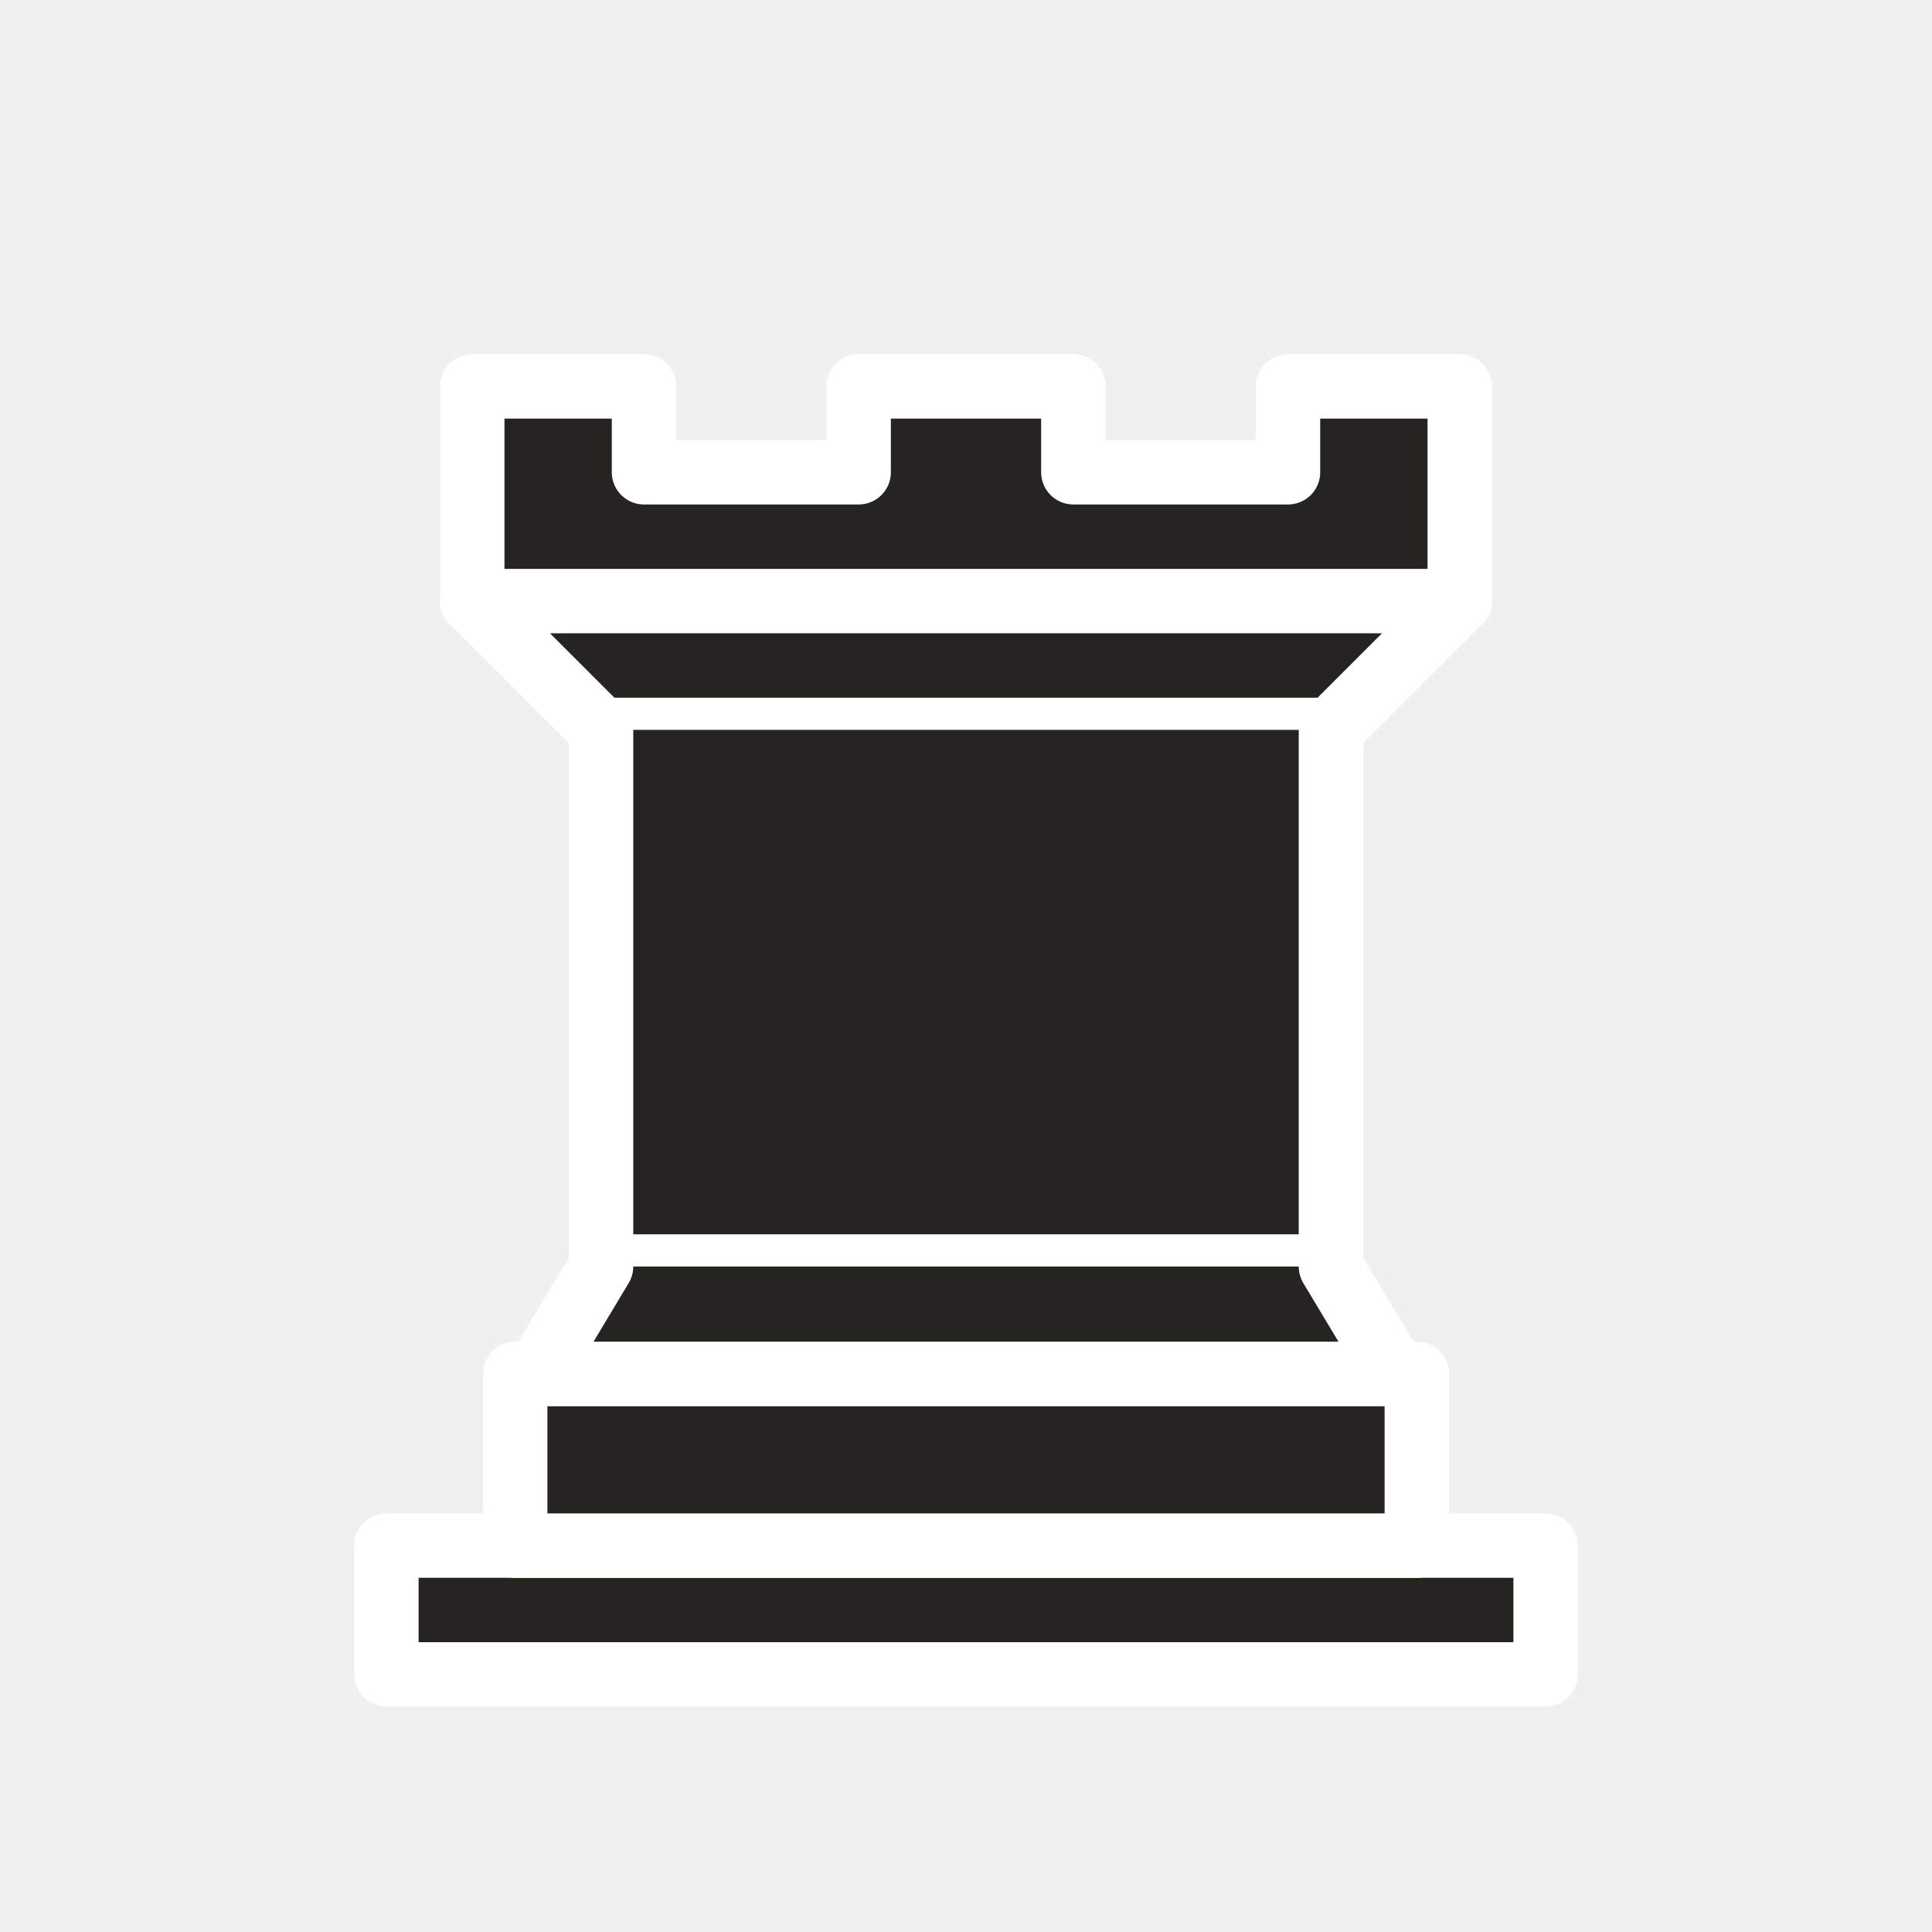
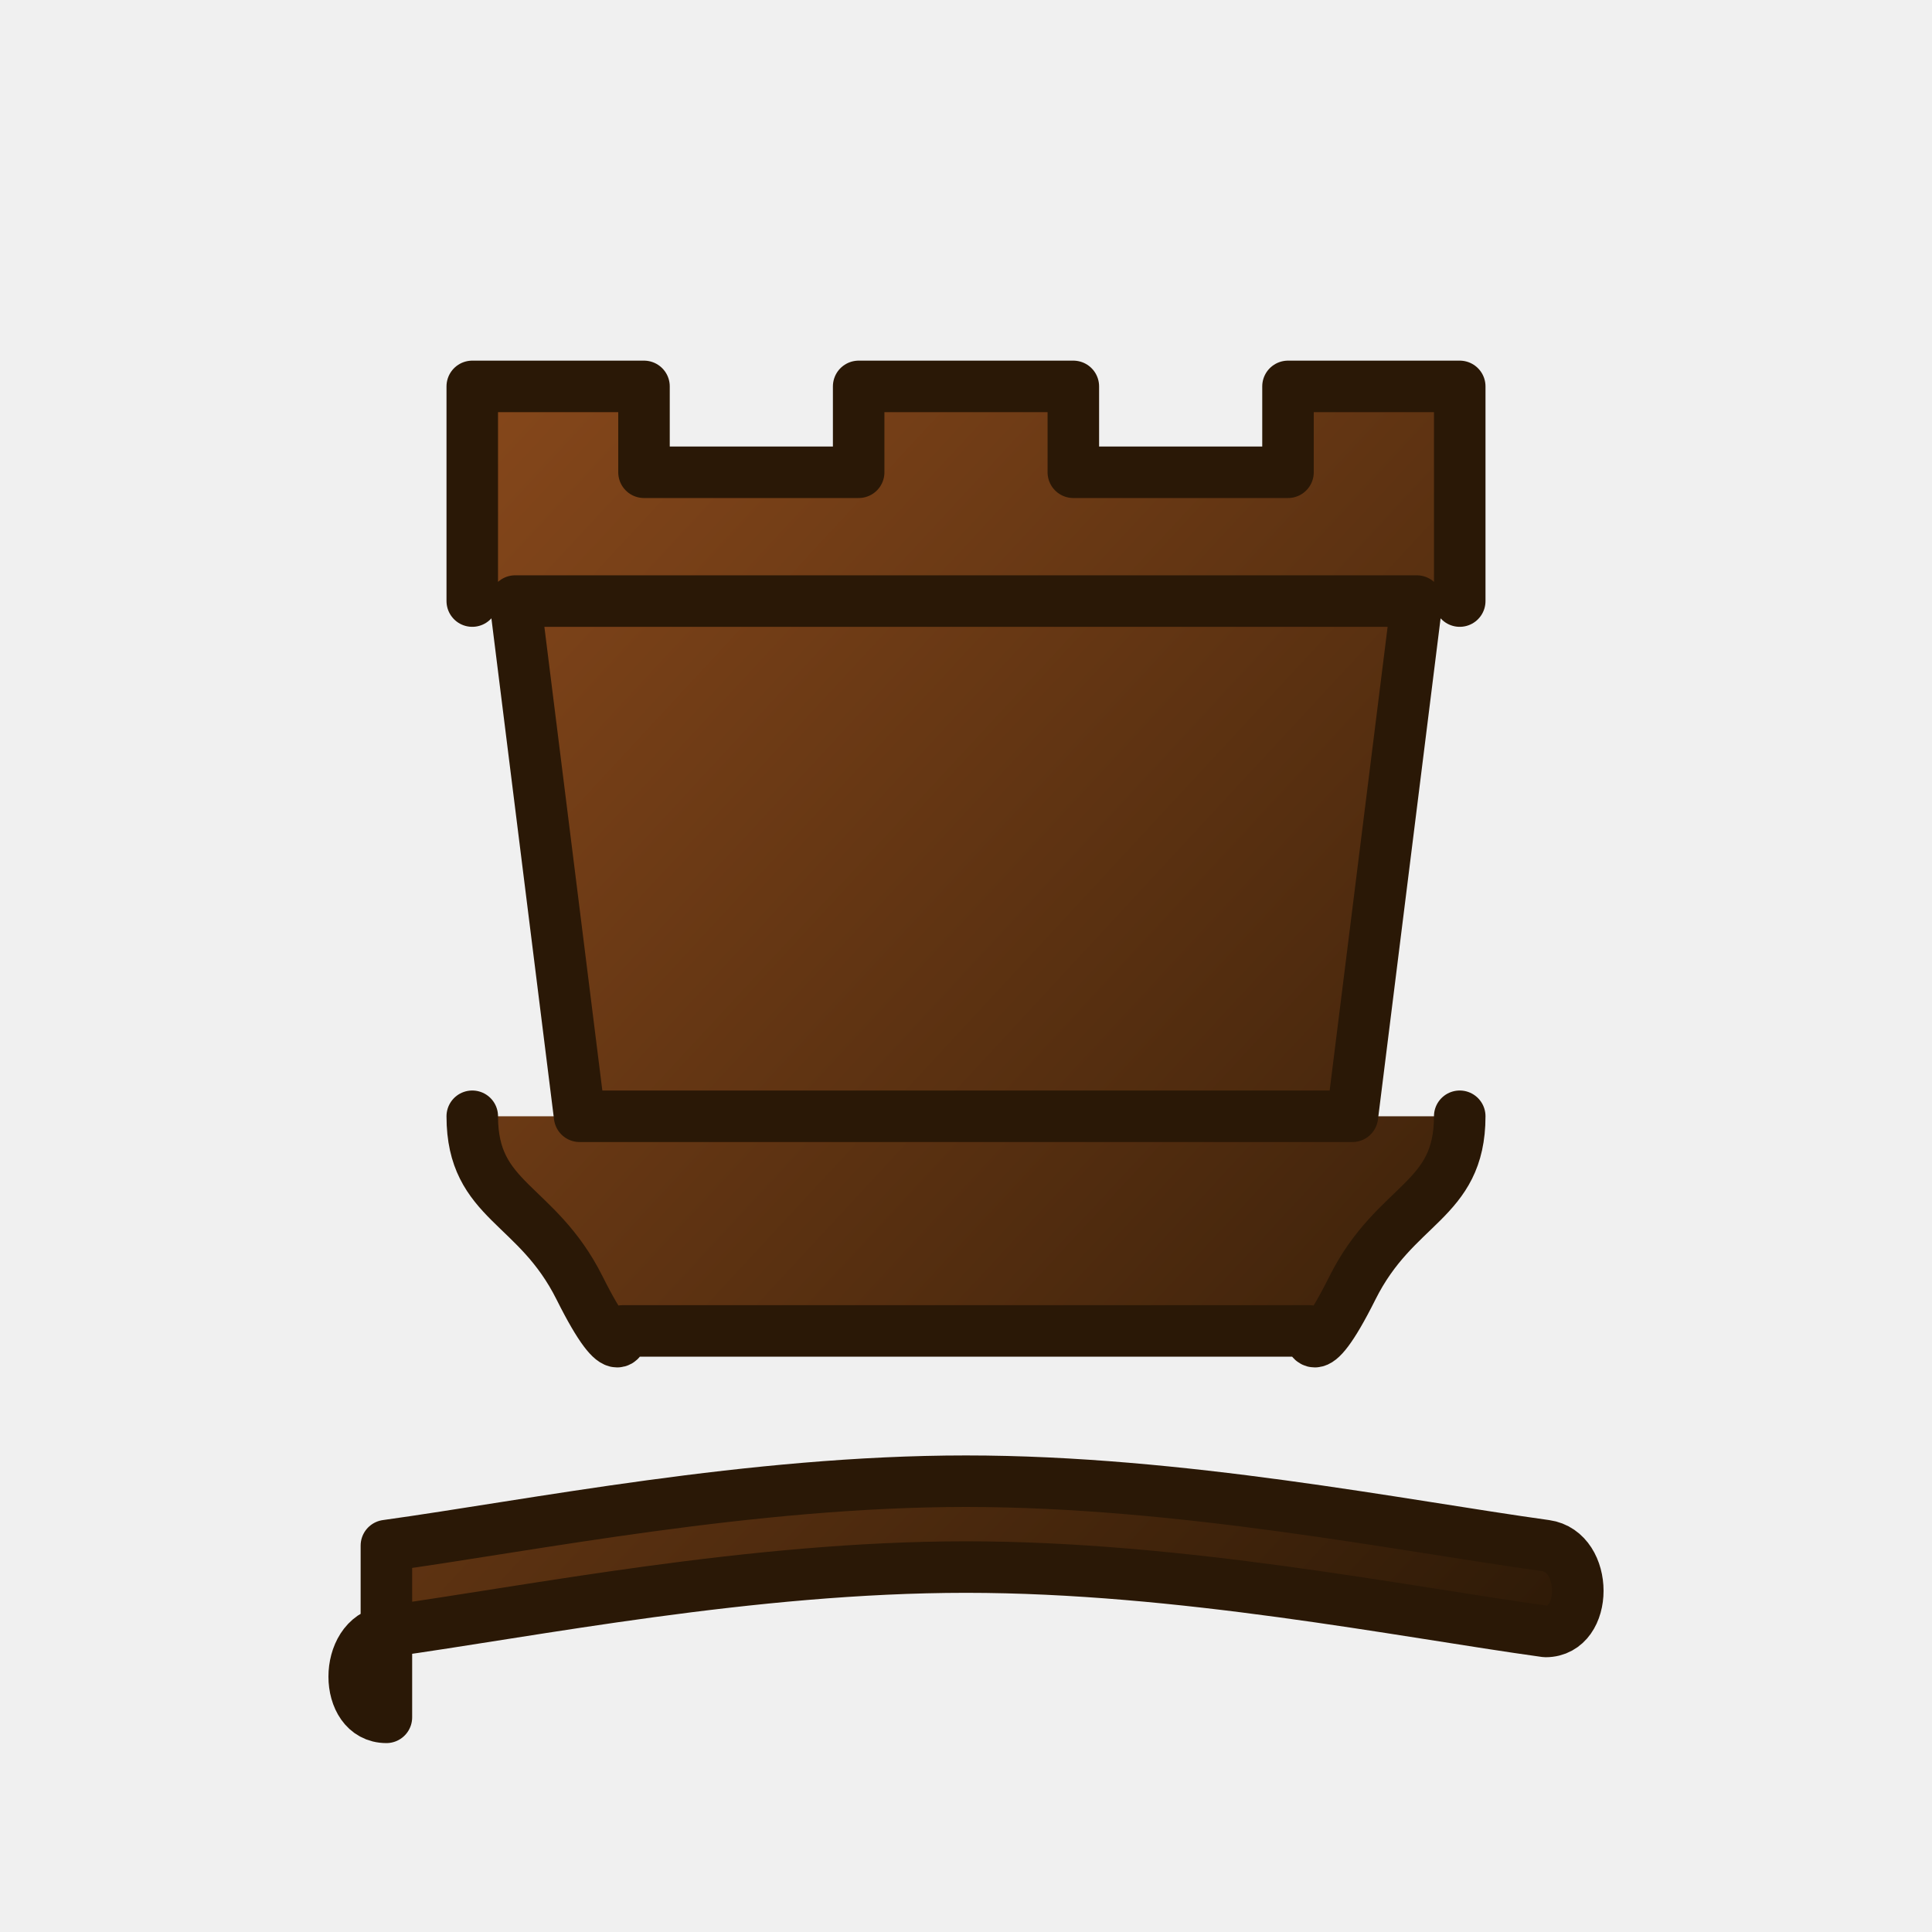
- <svg xmlns="http://www.w3.org/2000/svg" width="45" height="45" viewBox="0 0 45 45">
-   <g fill="#262421" stroke="#ffffff" stroke-width="1.5" stroke-linecap="round" stroke-linejoin="round">
-     <path d="M9,39h27v-3H9V39z" />
-     <path d="M12,36v-4h21v4H12z" />
-     <path d="M11,14V9h4v2h5V9h5v2h5V9h4v5" />
-     <path d="M34,14l-3,3H14l-3-3" />
-     <path d="M31,17v12.5H14V17" />
-     <path d="M31,29.5l1.5,2.5h-20l1.5-2.5" />
-     <path d="M11,14h23" />
+ <svg xmlns="http://www.w3.org/2000/svg" viewBox="0 0 45 45" width="45" height="45">
+   <defs>
+     <linearGradient id="grad-wood-w" x1="0" y1="0" x2="1" y2="1">
+       <stop offset="0%" stop-color="#eecd9d" />
+       <stop offset="100%" stop-color="#b58863" />
+     </linearGradient>
+     <linearGradient id="grad-wood-b" x1="0" y1="0" x2="1" y2="1">
+       <stop offset="0%" stop-color="#8b4a1c" />
+       <stop offset="100%" stop-color="#2a1806" />
+     </linearGradient>
+   </defs>
+   <g fill="url(#grad-wood-b)" stroke="#2a1806" stroke-width="1.2" stroke-linecap="round" stroke-linejoin="round">
+     <path d="M 9,36 c 3.39,-0.47 8.5,-1.5 13.5,-1.5 5,0 10.11,1.03 13.5,1.5 1,0.14 1,2 0,2 -3.39,-0.47 -8.5,-1.5 -13.5,-1.5 -5,0 -10.11,1.03 -13.5,1.5 -1,0.14 -1,2 0,2 z M 11,14 V 9 h 4 v 2 h 5 V 9 h 5 v 2 h 5 V 9 h 4 v 5 M 12,14 l 1.5,12 h 18 L 33,14 H 12 z M 11,26 c 0,2 1.5,2 2.5,4 1,2 1,1 1,1 H 30.5 c 0,0 0,1 1,-1 1,-2 2.5,-2 2.5,-4" />
  </g>
</svg>
